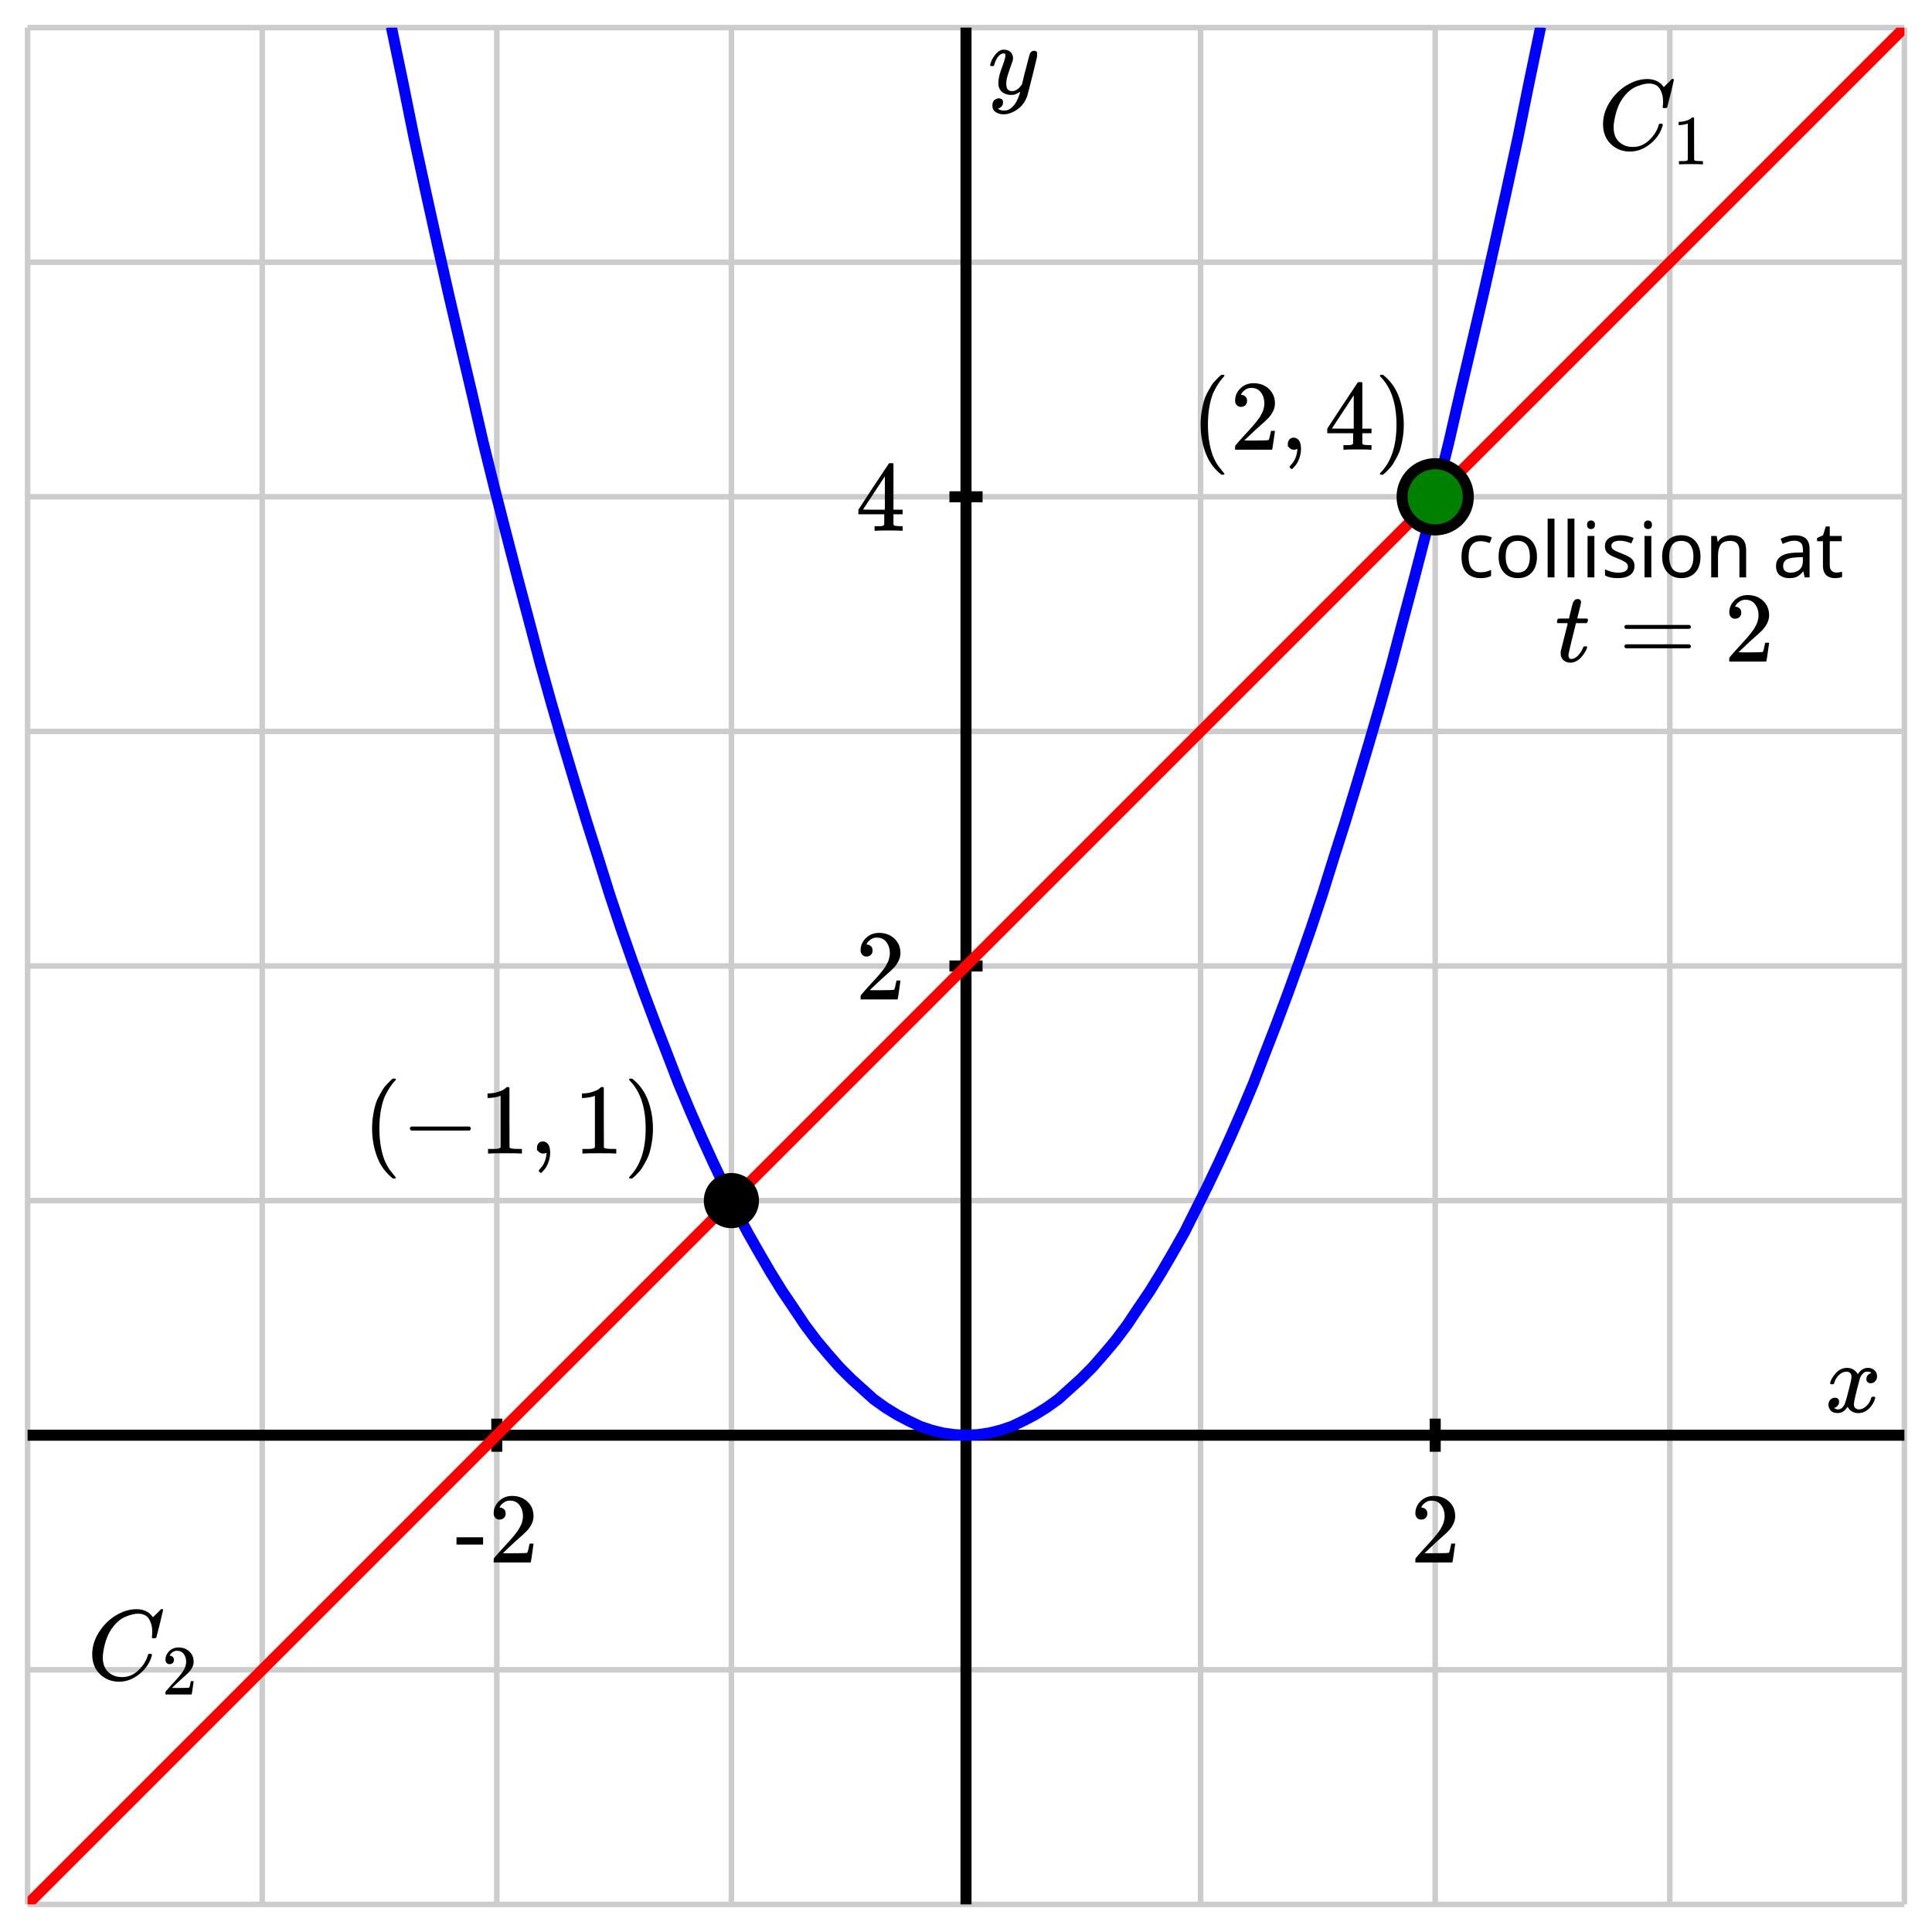
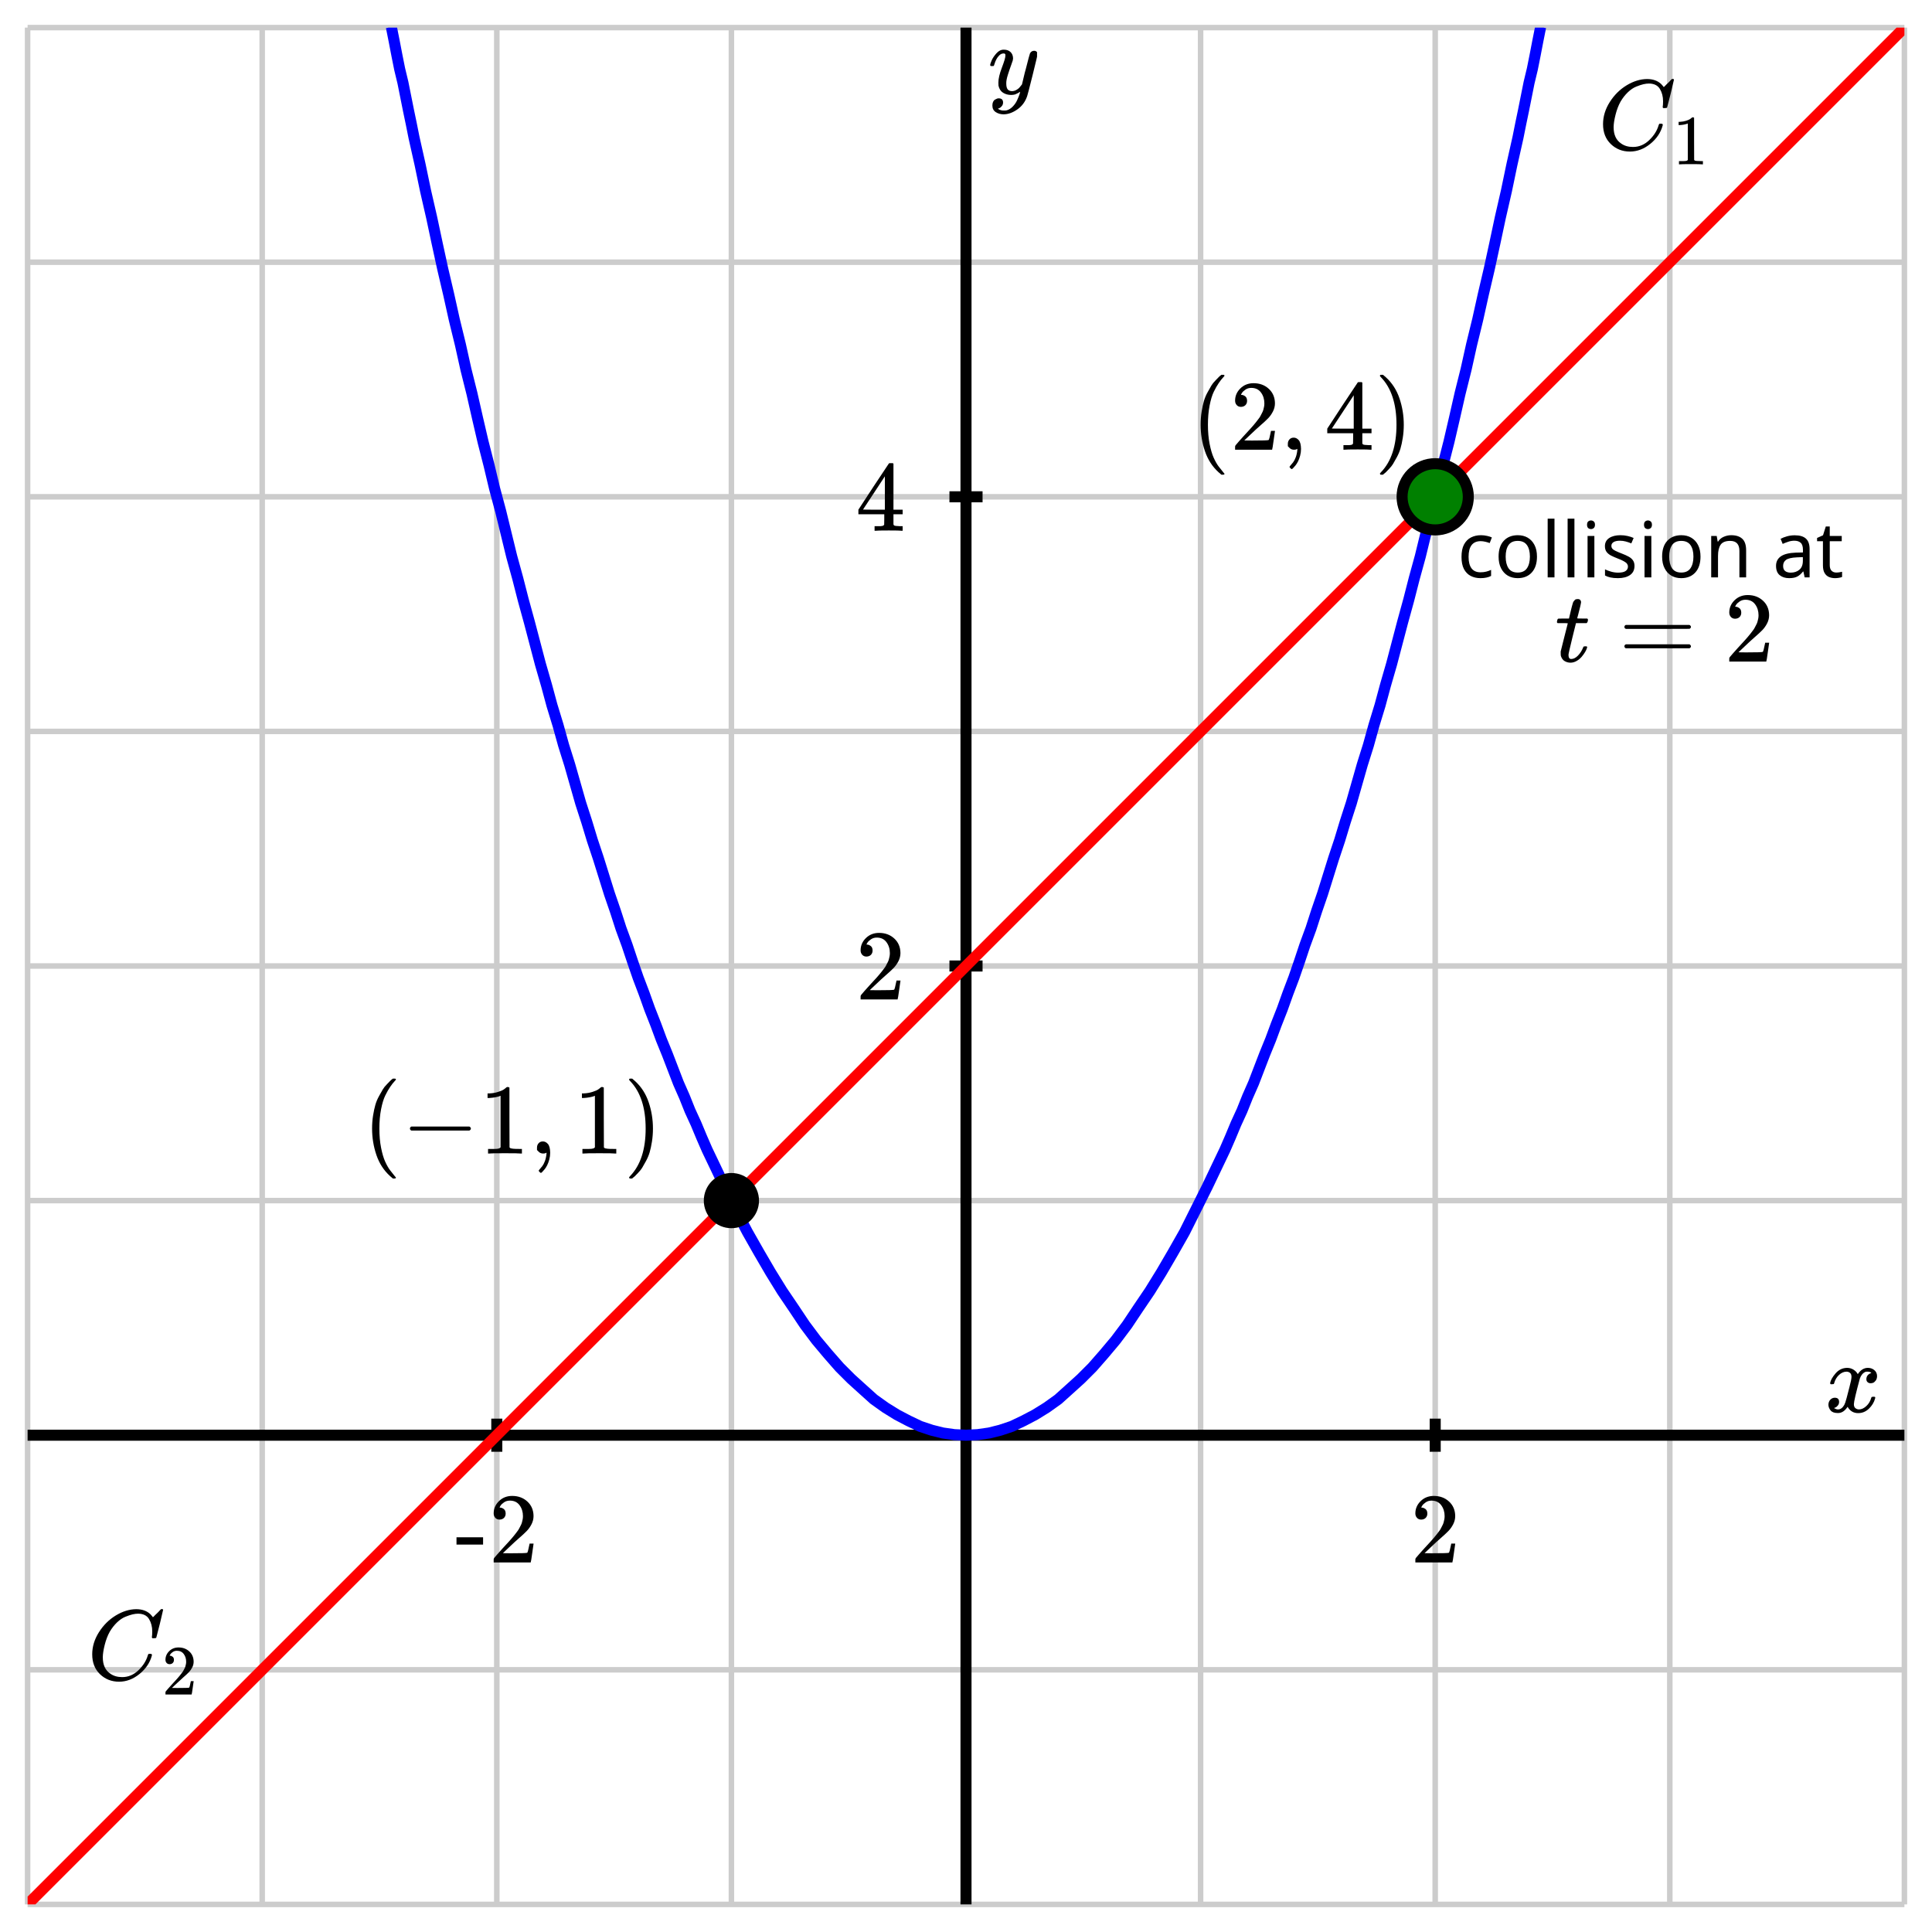
<svg xmlns="http://www.w3.org/2000/svg" xmlns:xlink="http://www.w3.org/1999/xlink" id="collision-figure" viewBox="0 0 350 350">
  <defs>
-     <clipPath id="collision-clipPath-0">
+     <clipPath id="collision-__clipPath-0">
      <rect x="5.0" y="5.0" width="340.0" height="340.0" />
    </clipPath>
-     <clipPath id="collision-clipPath-1">
+     <clipPath id="collision-__clipPath-1">
      <rect x="5.0" y="5.0" width="340.0" height="340.0" />
    </clipPath>
  </defs>
  <g id="collision-grid-axes">
    <g id="collision-grid" stroke="#ccc" stroke-width="1">
      <line x1="5.0" y1="345.0" x2="5.0" y2="5.0" />
      <line x1="47.5" y1="345.0" x2="47.5" y2="5.0" />
      <line x1="90.0" y1="345.0" x2="90.0" y2="5.0" />
      <line x1="132.5" y1="345.0" x2="132.5" y2="5.0" />
      <line x1="175.0" y1="345.0" x2="175.0" y2="5.0" />
      <line x1="217.5" y1="345.0" x2="217.5" y2="5.0" />
      <line x1="260.0" y1="345.0" x2="260.0" y2="5.0" />
      <line x1="302.5" y1="345.0" x2="302.5" y2="5.0" />
      <line x1="345.0" y1="345.0" x2="345.0" y2="5.0" />
      <line x1="5.0" y1="345.0" x2="345.0" y2="345.0" />
      <line x1="5.0" y1="302.5" x2="345.0" y2="302.5" />
      <line x1="5.0" y1="260.0" x2="345.0" y2="260.0" />
      <line x1="5.0" y1="217.5" x2="345.0" y2="217.5" />
      <line x1="5.0" y1="175.0" x2="345.0" y2="175.0" />
      <line x1="5.0" y1="132.5" x2="345.0" y2="132.5" />
      <line x1="5.0" y1="90.0" x2="345.0" y2="90.0" />
      <line x1="5.0" y1="47.5" x2="345.0" y2="47.5" />
      <line x1="5.0" y1="5.0" x2="345.0" y2="5.0" />
    </g>
    <g id="collision-axes" stroke="black" stroke-width="2">
-       <line id="collision-line-18" x1="5.0" y1="260.0" x2="345.0" y2="260.0" stroke="black" stroke-width="2" />
+       <line id="collision-__line-18" x1="5.0" y1="260.0" x2="345.0" y2="260.0" stroke="black" stroke-width="2" />
      <g>
-         <line id="collision-line-19" x1="90.0" y1="263.0" x2="90.0" y2="257.0" />
-         <line id="collision-line-20" x1="260.0" y1="263.0" x2="260.0" y2="257.0" />
-       </g>
-       <line id="collision-line-21" x1="175.0" y1="345.0" x2="175.0" y2="5.0" stroke="black" stroke-width="2" />
+         <line id="collision-__line-19" x1="90.0" y1="263.0" x2="90.0" y2="257.0" />
+         <line id="collision-__line-20" x1="260.0" y1="263.0" x2="260.0" y2="257.0" />
+       </g>
+       <line id="collision-__line-21" x1="175.0" y1="345.0" x2="175.0" y2="5.0" stroke="black" stroke-width="2" />
      <g>
-         <line id="collision-line-22" x1="172.0" y1="175.0" x2="178.0" y2="175.0" />
-         <line id="collision-line-23" x1="172.0" y1="90.0" x2="178.0" y2="90.0" />
-       </g>
-     </g>
-     <g id="collision-label-0" transform="translate(341.0,256.0) translate(-10.4,-8.2)">
-       <g id="collision-g-0">
+         <line id="collision-__line-22" x1="172.0" y1="175.0" x2="178.0" y2="175.0" />
+         <line id="collision-__line-23" x1="172.0" y1="90.0" x2="178.0" y2="90.0" />
+       </g>
+     </g>
+     <g id="collision-__label-0" transform="translate(341.0,256.0) translate(-10.4,-8.2)">
+       <g id="collision-__g-0">
        <svg style="vertical-align: -0.200px" width="10.352px" height="8.200px" role="img" focusable="false" viewBox="0 -442 572 453" x="0.0" y="0.0">
          <defs>
            <path id="collision-MJX-2-TEX-I-1D465" d="M52 289Q59 331 106 386T222 442Q257 442 286 424T329 379Q371 442 430 442Q467 442 494 420T522 361Q522 332 508 314T481 292T458 288Q439 288 427 299T415 328Q415 374 465 391Q454 404 425 404Q412 404 406 402Q368 386 350 336Q290 115 290 78Q290 50 306 38T341 26Q378 26 414 59T463 140Q466 150 469 151T485 153H489Q504 153 504 145Q504 144 502 134Q486 77 440 33T333 -11Q263 -11 227 52Q186 -10 133 -10H127Q78 -10 57 16T35 71Q35 103 54 123T99 143Q142 143 142 101Q142 81 130 66T107 46T94 41L91 40Q91 39 97 36T113 29T132 26Q168 26 194 71Q203 87 217 139T245 247T261 313Q266 340 266 352Q266 380 251 392T217 404Q177 404 142 372T93 290Q91 281 88 280T72 278H58Q52 284 52 289Z" />
          </defs>
          <g stroke="currentColor" fill="currentColor" stroke-width="0" transform="scale(1,-1)">
            <g data-mml-node="math">
              <g data-mml-node="mi" data-semantic-type="identifier" data-semantic-role="latinletter" data-semantic-font="italic" data-semantic-annotation="clearspeak:simple" data-semantic-id="0" data-semantic-speech="x">
                <use data-c="1D465" xlink:href="#collision-MJX-2-TEX-I-1D465" />
              </g>
            </g>
          </g>
        </svg>
      </g>
    </g>
-     <g id="collision-label-1" transform="translate(179.0,9.0) translate(0.0,-0.0)">
-       <g id="collision-g-1">
+     <g id="collision-__label-1" transform="translate(179.0,9.0) translate(0.0,-0.0)">
+       <g id="collision-__g-1">
        <svg style="vertical-align: -3.712px" width="8.872px" height="11.712px" role="img" focusable="false" viewBox="0 -442 490 647" x="0.0" y="0.0">
          <defs>
            <path id="collision-MJX-3-TEX-I-1D466" d="M21 287Q21 301 36 335T84 406T158 442Q199 442 224 419T250 355Q248 336 247 334Q247 331 231 288T198 191T182 105Q182 62 196 45T238 27Q261 27 281 38T312 61T339 94Q339 95 344 114T358 173T377 247Q415 397 419 404Q432 431 462 431Q475 431 483 424T494 412T496 403Q496 390 447 193T391 -23Q363 -106 294 -155T156 -205Q111 -205 77 -183T43 -117Q43 -95 50 -80T69 -58T89 -48T106 -45Q150 -45 150 -87Q150 -107 138 -122T115 -142T102 -147L99 -148Q101 -153 118 -160T152 -167H160Q177 -167 186 -165Q219 -156 247 -127T290 -65T313 -9T321 21L315 17Q309 13 296 6T270 -6Q250 -11 231 -11Q185 -11 150 11T104 82Q103 89 103 113Q103 170 138 262T173 379Q173 380 173 381Q173 390 173 393T169 400T158 404H154Q131 404 112 385T82 344T65 302T57 280Q55 278 41 278H27Q21 284 21 287Z" />
          </defs>
          <g stroke="currentColor" fill="currentColor" stroke-width="0" transform="scale(1,-1)">
            <g data-mml-node="math">
              <g data-mml-node="mi" data-semantic-type="identifier" data-semantic-role="latinletter" data-semantic-font="italic" data-semantic-annotation="clearspeak:simple" data-semantic-id="0" data-semantic-speech="y">
                <use data-c="1D466" xlink:href="#collision-MJX-3-TEX-I-1D466" />
              </g>
            </g>
          </g>
        </svg>
      </g>
    </g>
-     <g id="collision-label-2" transform="translate(90.0,271.0) translate(-7.5,-0.0)">
-       <g id="collision-g-2">
+     <g id="collision-__label-2" transform="translate(90.0,271.0) translate(-7.5,-0.0)">
+       <g id="collision-__g-2">
        <svg style="vertical-align: 0.000px" width="15.080px" height="12.056px" role="img" focusable="false" viewBox="0 -666 833 666" x="0.0" y="0.0">
          <defs>
            <path id="collision-MJX-4-TEX-N-2D" d="M11 179V252H277V179H11Z" />
            <path id="collision-MJX-4-TEX-N-32" d="M109 429Q82 429 66 447T50 491Q50 562 103 614T235 666Q326 666 387 610T449 465Q449 422 429 383T381 315T301 241Q265 210 201 149L142 93L218 92Q375 92 385 97Q392 99 409 186V189H449V186Q448 183 436 95T421 3V0H50V19V31Q50 38 56 46T86 81Q115 113 136 137Q145 147 170 174T204 211T233 244T261 278T284 308T305 340T320 369T333 401T340 431T343 464Q343 527 309 573T212 619Q179 619 154 602T119 569T109 550Q109 549 114 549Q132 549 151 535T170 489Q170 464 154 447T109 429Z" />
          </defs>
          <g stroke="currentColor" fill="currentColor" stroke-width="0" transform="scale(1,-1)">
            <g data-mml-node="math">
              <g data-mml-node="mtext" data-semantic-type="text" data-semantic-role="unknown" data-semantic-font="normal" data-semantic-annotation="clearspeak:unit" data-semantic-id="0" data-semantic-speech="hyphen 2">
                <use data-c="2D" xlink:href="#collision-MJX-4-TEX-N-2D" />
                <use data-c="32" xlink:href="#collision-MJX-4-TEX-N-32" transform="translate(333,0)" />
              </g>
            </g>
          </g>
        </svg>
      </g>
    </g>
-     <g id="collision-label-3" transform="translate(260.0,271.0) translate(-4.5,-0.0)">
-       <g id="collision-g-3">
+     <g id="collision-__label-3" transform="translate(260.0,271.0) translate(-4.5,-0.0)">
+       <g id="collision-__g-3">
        <svg style="vertical-align: 0.000px" width="9.048px" height="12.056px" role="img" focusable="false" viewBox="0 -666 500 666" x="0.0" y="0.0">
          <defs>
            <path id="collision-MJX-5-TEX-N-32" d="M109 429Q82 429 66 447T50 491Q50 562 103 614T235 666Q326 666 387 610T449 465Q449 422 429 383T381 315T301 241Q265 210 201 149L142 93L218 92Q375 92 385 97Q392 99 409 186V189H449V186Q448 183 436 95T421 3V0H50V19V31Q50 38 56 46T86 81Q115 113 136 137Q145 147 170 174T204 211T233 244T261 278T284 308T305 340T320 369T333 401T340 431T343 464Q343 527 309 573T212 619Q179 619 154 602T119 569T109 550Q109 549 114 549Q132 549 151 535T170 489Q170 464 154 447T109 429Z" />
          </defs>
          <g stroke="currentColor" fill="currentColor" stroke-width="0" transform="scale(1,-1)">
            <g data-mml-node="math">
              <g data-mml-node="mtext" data-semantic-type="text" data-semantic-role="integer" data-semantic-font="normal" data-semantic-annotation="clearspeak:unit" data-semantic-id="0" data-semantic-speech="2">
                <use data-c="32" xlink:href="#collision-MJX-5-TEX-N-32" />
              </g>
            </g>
          </g>
        </svg>
      </g>
    </g>
-     <g id="collision-label-4" transform="translate(164.0,175.0) translate(-9.0,-6.0)">
-       <g id="collision-g-4">
+     <g id="collision-__label-4" transform="translate(164.0,175.0) translate(-9.0,-6.0)">
+       <g id="collision-__g-4">
        <svg style="vertical-align: 0.000px" width="9.048px" height="12.056px" role="img" focusable="false" viewBox="0 -666 500 666" x="0.0" y="0.0">
          <defs>
            <path id="collision-MJX-6-TEX-N-32" d="M109 429Q82 429 66 447T50 491Q50 562 103 614T235 666Q326 666 387 610T449 465Q449 422 429 383T381 315T301 241Q265 210 201 149L142 93L218 92Q375 92 385 97Q392 99 409 186V189H449V186Q448 183 436 95T421 3V0H50V19V31Q50 38 56 46T86 81Q115 113 136 137Q145 147 170 174T204 211T233 244T261 278T284 308T305 340T320 369T333 401T340 431T343 464Q343 527 309 573T212 619Q179 619 154 602T119 569T109 550Q109 549 114 549Q132 549 151 535T170 489Q170 464 154 447T109 429Z" />
          </defs>
          <g stroke="currentColor" fill="currentColor" stroke-width="0" transform="scale(1,-1)">
            <g data-mml-node="math">
              <g data-mml-node="mtext" data-semantic-type="text" data-semantic-role="integer" data-semantic-font="normal" data-semantic-annotation="clearspeak:unit" data-semantic-id="0" data-semantic-speech="2">
                <use data-c="32" xlink:href="#collision-MJX-6-TEX-N-32" />
              </g>
            </g>
          </g>
        </svg>
      </g>
    </g>
-     <g id="collision-label-5" transform="translate(164.0,90.0) translate(-9.0,-6.1)">
-       <g id="collision-g-5">
+     <g id="collision-__label-5" transform="translate(164.0,90.0) translate(-9.0,-6.1)">
+       <g id="collision-__g-5">
        <svg style="vertical-align: 0.000px" width="9.048px" height="12.256px" role="img" focusable="false" viewBox="0 -677 500 677" x="0.0" y="0.0">
          <defs>
            <path id="collision-MJX-7-TEX-N-34" d="M462 0Q444 3 333 3Q217 3 199 0H190V46H221Q241 46 248 46T265 48T279 53T286 61Q287 63 287 115V165H28V211L179 442Q332 674 334 675Q336 677 355 677H373L379 671V211H471V165H379V114Q379 73 379 66T385 54Q393 47 442 46H471V0H462ZM293 211V545L74 212L183 211H293Z" />
          </defs>
          <g stroke="currentColor" fill="currentColor" stroke-width="0" transform="scale(1,-1)">
            <g data-mml-node="math">
              <g data-mml-node="mtext" data-semantic-type="text" data-semantic-role="integer" data-semantic-font="normal" data-semantic-annotation="clearspeak:unit" data-semantic-id="0" data-semantic-speech="4">
                <use data-c="34" xlink:href="#collision-MJX-7-TEX-N-34" />
              </g>
            </g>
          </g>
        </svg>
      </g>
    </g>
  </g>
-   <path id="collision-path1" d="M 70.9 4.9 L 73.0 15.0 L 75.0 24.9 L 77.1 34.6 L 79.2 44.1 L 81.3 53.4 L 83.4 62.4 L 85.5 71.3 L 87.5 80.0 L 89.6 88.5 L 91.7 96.7 L 93.8 104.8 L 95.9 112.7 L 97.9 120.3 L 100.0 127.8 L 102.1 135.0 L 104.2 142.0 L 106.3 148.9 L 108.4 155.5 L 110.4 161.9 L 112.5 168.2 L 114.6 174.2 L 116.7 180.0 L 118.8 185.6 L 120.9 191.0 L 122.9 196.2 L 125.0 201.2 L 127.1 206.0 L 129.2 210.6 L 131.3 215.0 L 133.3 219.2 L 135.4 223.2 L 137.5 226.9 L 139.6 230.5 L 141.7 233.9 L 143.8 237.0 L 145.8 240.0 L 147.9 242.8 L 150.0 245.3 L 152.1 247.7 L 154.2 249.8 L 156.3 251.7 L 158.3 253.5 L 160.4 255.0 L 162.5 256.3 L 164.6 257.4 L 166.7 258.4 L 168.8 259.1 L 170.8 259.6 L 172.9 259.9 L 175.0 260.0 L 177.1 259.9 L 179.2 259.6 L 181.2 259.1 L 183.3 258.4 L 185.4 257.4 L 187.5 256.3 L 189.6 255.0 L 191.7 253.5 L 193.7 251.7 L 195.8 249.8 L 197.9 247.7 L 200.0 245.3 L 202.1 242.8 L 204.2 240.0 L 206.2 237.0 L 208.3 233.9 L 210.4 230.5 L 212.5 226.9 L 214.6 223.2 L 216.6 219.2 L 218.7 215.0 L 220.8 210.6 L 222.9 206.0 L 225.0 201.2 L 227.1 196.2 L 229.1 191.0 L 231.2 185.6 L 233.3 180.0 L 235.4 174.2 L 237.5 168.2 L 239.6 161.9 L 241.6 155.5 L 243.7 148.9 L 245.8 142.0 L 247.9 135.0 L 250.0 127.8 L 252.1 120.3 L 254.1 112.7 L 256.2 104.8 L 258.3 96.7 L 260.4 88.5 L 262.5 80.0 L 264.5 71.3 L 266.6 62.4 L 268.7 53.4 L 270.8 44.1 L 272.9 34.6 L 275.0 24.9 L 277.0 15.0 L 279.1 4.9" stroke="blue" stroke-width="2" fill="none" clip-path="url(#collision-clipPath-1)" />
-   <path id="collision-path2" d="M 5.0 345.0 L 8.4 341.6 L 11.8 338.2 L 15.2 334.8 L 18.6 331.4 L 22.0 328.0 L 25.4 324.6 L 28.8 321.2 L 32.2 317.8 L 35.6 314.4 L 39.0 311.0 L 42.4 307.6 L 45.8 304.2 L 49.2 300.8 L 52.6 297.4 L 56.0 294.0 L 59.4 290.6 L 62.8 287.2 L 66.2 283.8 L 69.6 280.4 L 73.0 277.0 L 76.4 273.6 L 79.8 270.2 L 83.2 266.8 L 86.6 263.4 L 90.0 260.0 L 93.4 256.6 L 96.8 253.2 L 100.2 249.8 L 103.6 246.4 L 107.0 243.0 L 110.4 239.6 L 113.8 236.2 L 117.2 232.8 L 120.6 229.4 L 124.0 226.0 L 127.4 222.6 L 130.8 219.2 L 134.2 215.8 L 137.6 212.4 L 141.0 209.0 L 144.4 205.6 L 147.8 202.2 L 151.2 198.8 L 154.6 195.4 L 158.0 192.0 L 161.4 188.6 L 164.8 185.2 L 168.2 181.8 L 171.6 178.4 L 175.0 175.0 L 178.4 171.6 L 181.8 168.2 L 185.2 164.8 L 188.6 161.4 L 192.0 158.0 L 195.4 154.6 L 198.8 151.2 L 202.2 147.8 L 205.6 144.4 L 209.0 141.0 L 212.4 137.6 L 215.8 134.2 L 219.2 130.8 L 222.6 127.4 L 226.0 124.0 L 229.4 120.6 L 232.8 117.2 L 236.2 113.8 L 239.6 110.4 L 243.0 107.0 L 246.4 103.6 L 249.8 100.2 L 253.2 96.8 L 256.6 93.4 L 260.0 90.0 L 263.4 86.6 L 266.8 83.2 L 270.2 79.8 L 273.6 76.4 L 277.0 73.0 L 280.4 69.6 L 283.8 66.2 L 287.2 62.8 L 290.6 59.4 L 294.0 56.0 L 297.4 52.6 L 300.8 49.2 L 304.2 45.8 L 307.6 42.4 L 311.0 39.0 L 314.4 35.6 L 317.8 32.2 L 321.2 28.8 L 324.6 25.4 L 328.0 22.0 L 331.4 18.6 L 334.8 15.2 L 338.2 11.8 L 341.6 8.4 L 345.0 5.0" stroke="red" stroke-width="2" fill="none" clip-path="url(#collision-clipPath-1)" />
+   <path id="collision-path1" d="M 70.9 4.9 L 71.4 7.4 L 71.9 10.0 L 72.4 12.5 L 73.0 15.0 L 73.5 17.5 L 74.0 20.0 L 74.5 22.4 L 75.0 24.9 L 76.1 29.8 L 77.1 34.6 L 78.2 39.4 L 79.2 44.1 L 80.2 48.7 L 81.3 53.4 L 82.3 57.9 L 83.4 62.4 L 84.4 66.9 L 85.5 71.3 L 86.5 75.7 L 87.5 80.0 L 88.6 84.3 L 89.6 88.5 L 90.7 92.6 L 91.7 96.7 L 92.7 100.8 L 93.8 104.8 L 94.8 108.7 L 95.9 112.7 L 96.9 116.5 L 97.9 120.3 L 99.0 124.1 L 100.0 127.8 L 101.1 131.4 L 102.1 135.0 L 103.2 138.5 L 104.2 142.0 L 105.2 145.5 L 106.3 148.9 L 107.3 152.2 L 108.4 155.5 L 109.4 158.7 L 110.4 161.9 L 111.5 165.1 L 112.5 168.2 L 113.6 171.2 L 114.6 174.2 L 115.6 177.1 L 116.7 180.0 L 117.7 182.8 L 118.8 185.6 L 119.8 188.3 L 120.9 191.0 L 121.9 193.6 L 122.9 196.2 L 124.0 198.7 L 125.0 201.2 L 126.1 203.6 L 127.1 206.0 L 128.1 208.3 L 129.2 210.6 L 131.3 215.0 L 133.3 219.2 L 135.4 223.2 L 137.5 226.9 L 139.6 230.5 L 141.7 233.9 L 143.8 237.0 L 145.8 240.0 L 147.9 242.8 L 150.0 245.3 L 152.1 247.7 L 154.2 249.8 L 156.3 251.7 L 158.3 253.5 L 160.4 255.0 L 162.5 256.3 L 164.6 257.4 L 166.7 258.4 L 168.8 259.1 L 170.8 259.6 L 172.9 259.9 L 175.0 260.0 L 177.1 259.9 L 179.2 259.6 L 181.2 259.1 L 183.3 258.4 L 185.4 257.4 L 187.5 256.3 L 189.6 255.0 L 191.7 253.5 L 193.7 251.7 L 195.8 249.8 L 197.9 247.7 L 200.0 245.3 L 202.1 242.8 L 204.2 240.0 L 206.2 237.0 L 208.3 233.9 L 210.4 230.5 L 212.5 226.9 L 214.6 223.2 L 216.6 219.2 L 218.7 215.0 L 220.8 210.6 L 221.9 208.3 L 222.9 206.0 L 223.9 203.6 L 225.0 201.2 L 226.0 198.7 L 227.1 196.2 L 228.1 193.6 L 229.1 191.0 L 230.2 188.3 L 231.2 185.6 L 232.3 182.8 L 233.3 180.0 L 234.4 177.1 L 235.4 174.2 L 236.4 171.2 L 237.5 168.2 L 238.5 165.1 L 239.6 161.9 L 240.6 158.7 L 241.6 155.5 L 242.7 152.2 L 243.7 148.9 L 244.8 145.5 L 245.8 142.0 L 246.8 138.5 L 247.9 135.0 L 248.9 131.4 L 250.0 127.8 L 251.0 124.1 L 252.1 120.3 L 253.1 116.5 L 254.1 112.7 L 255.2 108.7 L 256.2 104.8 L 257.3 100.8 L 258.3 96.7 L 259.3 92.6 L 260.4 88.5 L 261.4 84.3 L 262.5 80.0 L 263.5 75.7 L 264.5 71.3 L 265.6 66.9 L 266.6 62.4 L 267.7 57.9 L 268.7 53.4 L 269.8 48.7 L 270.8 44.1 L 271.8 39.4 L 272.9 34.6 L 273.9 29.8 L 275.0 24.9 L 275.5 22.4 L 276.0 20.0 L 276.5 17.5 L 277.0 15.0 L 277.6 12.5 L 278.1 10.0 L 278.6 7.4 L 279.1 4.9" stroke="blue" stroke-width="2" fill="none" clip-path="url(#collision-__clipPath-1)" />
+   <path id="collision-path2" d="M 5.0 345.0 L 8.4 341.6 L 11.8 338.2 L 15.2 334.8 L 18.6 331.4 L 22.0 328.0 L 25.4 324.6 L 28.8 321.2 L 32.2 317.8 L 35.6 314.4 L 39.0 311.0 L 42.4 307.6 L 45.8 304.2 L 49.2 300.8 L 52.6 297.4 L 56.0 294.0 L 59.4 290.6 L 62.8 287.2 L 66.2 283.8 L 69.6 280.4 L 73.0 277.0 L 76.4 273.6 L 79.8 270.2 L 83.2 266.8 L 86.6 263.4 L 90.0 260.0 L 93.4 256.6 L 96.8 253.2 L 100.2 249.8 L 103.6 246.4 L 107.0 243.0 L 110.4 239.6 L 113.8 236.2 L 117.2 232.8 L 120.6 229.4 L 124.0 226.0 L 127.4 222.6 L 130.8 219.2 L 134.2 215.8 L 137.6 212.4 L 141.0 209.0 L 144.4 205.6 L 147.8 202.2 L 151.2 198.8 L 154.6 195.4 L 158.0 192.0 L 161.4 188.6 L 164.8 185.2 L 168.2 181.8 L 171.6 178.4 L 175.0 175.0 L 178.4 171.6 L 181.8 168.2 L 185.2 164.8 L 188.6 161.4 L 192.0 158.0 L 195.4 154.6 L 198.8 151.2 L 202.2 147.8 L 205.6 144.4 L 209.0 141.0 L 212.4 137.6 L 215.8 134.2 L 219.2 130.8 L 222.6 127.4 L 226.0 124.0 L 229.4 120.6 L 232.8 117.2 L 236.2 113.8 L 239.6 110.4 L 243.0 107.0 L 246.4 103.6 L 249.8 100.2 L 253.2 96.8 L 256.6 93.4 L 260.0 90.0 L 263.4 86.6 L 266.8 83.2 L 270.2 79.8 L 273.6 76.4 L 277.0 73.0 L 280.4 69.6 L 283.8 66.2 L 287.2 62.8 L 290.6 59.4 L 294.0 56.0 L 297.4 52.6 L 300.8 49.2 L 304.2 45.8 L 307.6 42.4 L 311.0 39.0 L 314.4 35.6 L 317.8 32.2 L 321.2 28.8 L 324.6 25.4 L 328.0 22.0 L 331.4 18.6 L 334.8 15.2 L 338.2 11.8 L 341.6 8.4 L 345.0 5.0" stroke="red" stroke-width="2" fill="none" clip-path="url(#collision-__clipPath-1)" />
  <g id="collision-label1" transform="translate(289.5,22.0) translate(0.0,-7.7)">
-     <g id="collision-g-6">
+     <g id="collision-__g-6">
      <svg style="vertical-align: -2.712px" width="20.840px" height="15.472px" role="img" focusable="false" viewBox="0 -705 1151.6 855" x="0.0" y="0.0">
        <defs>
          <path id="collision-MJX-8-TEX-I-1D436" d="M50 252Q50 367 117 473T286 641T490 704Q580 704 633 653Q642 643 648 636T656 626L657 623Q660 623 684 649Q691 655 699 663T715 679T725 690L740 705H746Q760 705 760 698Q760 694 728 561Q692 422 692 421Q690 416 687 415T669 413H653Q647 419 647 422Q647 423 648 429T650 449T651 481Q651 552 619 605T510 659Q484 659 454 652T382 628T299 572T226 479Q194 422 175 346T156 222Q156 108 232 58Q280 24 350 24Q441 24 512 92T606 240Q610 253 612 255T628 257Q648 257 648 248Q648 243 647 239Q618 132 523 55T319 -22Q206 -22 128 53T50 252Z" />
          <path id="collision-MJX-8-TEX-N-31" d="M213 578L200 573Q186 568 160 563T102 556H83V602H102Q149 604 189 617T245 641T273 663Q275 666 285 666Q294 666 302 660V361L303 61Q310 54 315 52T339 48T401 46H427V0H416Q395 3 257 3Q121 3 100 0H88V46H114Q136 46 152 46T177 47T193 50T201 52T207 57T213 61V578Z" />
        </defs>
        <g stroke="currentColor" fill="currentColor" stroke-width="0" transform="scale(1,-1)">
          <g data-mml-node="math">
            <g data-mml-node="msub" data-semantic-type="subscript" data-semantic-role="latinletter" data-semantic-id="2" data-semantic-children="0,1" data-semantic-speech="upper C 1">
              <g data-mml-node="mi" data-semantic-type="identifier" data-semantic-role="latinletter" data-semantic-font="italic" data-semantic-annotation="clearspeak:simple" data-semantic-id="0" data-semantic-parent="2" data-semantic-speech="upper C" data-semantic-prefix="Base">
                <use data-c="1D436" xlink:href="#collision-MJX-8-TEX-I-1D436" />
              </g>
              <g data-mml-node="mn" transform="translate(748,-150) scale(0.707)" data-semantic-type="number" data-semantic-role="integer" data-semantic-font="normal" data-semantic-annotation="clearspeak:simple" data-semantic-id="1" data-semantic-parent="2" data-semantic-speech="1" data-semantic-prefix="Subscript">
                <use data-c="31" xlink:href="#collision-MJX-8-TEX-N-31" />
              </g>
            </g>
          </g>
        </g>
      </svg>
    </g>
  </g>
  <g id="collision-label2" transform="translate(26.2,307.0) translate(-10.4,-15.5)">
-     <g id="collision-g-7">
+     <g id="collision-__g-7">
      <svg style="vertical-align: -2.712px" width="20.840px" height="15.472px" role="img" focusable="false" viewBox="0 -705 1151.6 855" x="0.0" y="0.0">
        <defs>
          <path id="collision-MJX-9-TEX-I-1D436" d="M50 252Q50 367 117 473T286 641T490 704Q580 704 633 653Q642 643 648 636T656 626L657 623Q660 623 684 649Q691 655 699 663T715 679T725 690L740 705H746Q760 705 760 698Q760 694 728 561Q692 422 692 421Q690 416 687 415T669 413H653Q647 419 647 422Q647 423 648 429T650 449T651 481Q651 552 619 605T510 659Q484 659 454 652T382 628T299 572T226 479Q194 422 175 346T156 222Q156 108 232 58Q280 24 350 24Q441 24 512 92T606 240Q610 253 612 255T628 257Q648 257 648 248Q648 243 647 239Q618 132 523 55T319 -22Q206 -22 128 53T50 252Z" />
          <path id="collision-MJX-9-TEX-N-32" d="M109 429Q82 429 66 447T50 491Q50 562 103 614T235 666Q326 666 387 610T449 465Q449 422 429 383T381 315T301 241Q265 210 201 149L142 93L218 92Q375 92 385 97Q392 99 409 186V189H449V186Q448 183 436 95T421 3V0H50V19V31Q50 38 56 46T86 81Q115 113 136 137Q145 147 170 174T204 211T233 244T261 278T284 308T305 340T320 369T333 401T340 431T343 464Q343 527 309 573T212 619Q179 619 154 602T119 569T109 550Q109 549 114 549Q132 549 151 535T170 489Q170 464 154 447T109 429Z" />
        </defs>
        <g stroke="currentColor" fill="currentColor" stroke-width="0" transform="scale(1,-1)">
          <g data-mml-node="math">
            <g data-mml-node="msub" data-semantic-type="subscript" data-semantic-role="latinletter" data-semantic-id="2" data-semantic-children="0,1" data-semantic-speech="upper C 2">
              <g data-mml-node="mi" data-semantic-type="identifier" data-semantic-role="latinletter" data-semantic-font="italic" data-semantic-annotation="clearspeak:simple" data-semantic-id="0" data-semantic-parent="2" data-semantic-speech="upper C" data-semantic-prefix="Base">
                <use data-c="1D436" xlink:href="#collision-MJX-9-TEX-I-1D436" />
              </g>
              <g data-mml-node="mn" transform="translate(748,-150) scale(0.707)" data-semantic-type="number" data-semantic-role="integer" data-semantic-font="normal" data-semantic-annotation="clearspeak:simple" data-semantic-id="1" data-semantic-parent="2" data-semantic-speech="2" data-semantic-prefix="Subscript">
                <use data-c="32" xlink:href="#collision-MJX-9-TEX-N-32" />
              </g>
            </g>
          </g>
        </g>
      </svg>
    </g>
  </g>
  <g id="collision-pointA">
-     <circle id="collision-circle-0" cx="132.5" cy="217.5" r="4" stroke="black" stroke-width="2" fill="black" />
-     <g id="collision-label-6" transform="translate(120.0,213.5) translate(-54.3,-18.1)">
-       <g id="collision-g-8">
+     <circle id="collision-__circle-0" cx="132.5" cy="217.5" r="4" stroke="black" stroke-width="2" fill="black" />
+     <g id="collision-__label-6" transform="translate(120.0,213.5) translate(-54.3,-18.1)">
+       <g id="collision-__g-8">
        <svg style="vertical-align: -4.528px" width="54.312px" height="18.096px" role="img" focusable="false" viewBox="0 -750 3000.7 1000" x="0.0" y="0.0">
          <defs>
            <path id="collision-MJX-10-TEX-N-28" d="M94 250Q94 319 104 381T127 488T164 576T202 643T244 695T277 729T302 750H315H319Q333 750 333 741Q333 738 316 720T275 667T226 581T184 443T167 250T184 58T225 -81T274 -167T316 -220T333 -241Q333 -250 318 -250H315H302L274 -226Q180 -141 137 -14T94 250Z" />
            <path id="collision-MJX-10-TEX-N-2212" d="M84 237T84 250T98 270H679Q694 262 694 250T679 230H98Q84 237 84 250Z" />
            <path id="collision-MJX-10-TEX-N-31" d="M213 578L200 573Q186 568 160 563T102 556H83V602H102Q149 604 189 617T245 641T273 663Q275 666 285 666Q294 666 302 660V361L303 61Q310 54 315 52T339 48T401 46H427V0H416Q395 3 257 3Q121 3 100 0H88V46H114Q136 46 152 46T177 47T193 50T201 52T207 57T213 61V578Z" />
            <path id="collision-MJX-10-TEX-N-2C" d="M78 35T78 60T94 103T137 121Q165 121 187 96T210 8Q210 -27 201 -60T180 -117T154 -158T130 -185T117 -194Q113 -194 104 -185T95 -172Q95 -168 106 -156T131 -126T157 -76T173 -3V9L172 8Q170 7 167 6T161 3T152 1T140 0Q113 0 96 17Z" />
            <path id="collision-MJX-10-TEX-N-29" d="M60 749L64 750Q69 750 74 750H86L114 726Q208 641 251 514T294 250Q294 182 284 119T261 12T224 -76T186 -143T145 -194T113 -227T90 -246Q87 -249 86 -250H74Q66 -250 63 -250T58 -247T55 -238Q56 -237 66 -225Q221 -64 221 250T66 725Q56 737 55 738Q55 746 60 749Z" />
          </defs>
          <g stroke="currentColor" fill="currentColor" stroke-width="0" transform="scale(1,-1)">
            <g data-mml-node="math" data-semantic-type="fenced" data-semantic-role="leftright" data-semantic-id="8" data-semantic-children="7" data-semantic-content="0,5" data-semantic-speech="left parenthesis negative 1 comma 1 right parenthesis">
              <g data-mml-node="mo" data-semantic-type="fence" data-semantic-role="open" data-semantic-id="0" data-semantic-parent="8" data-semantic-operator="fenced" data-semantic-speech="left parenthesis">
                <use data-c="28" xlink:href="#collision-MJX-10-TEX-N-28" />
              </g>
              <g data-mml-node="mrow" data-semantic-type="punctuated" data-semantic-role="sequence" data-semantic-id="7" data-semantic-children="6,3,4" data-semantic-content="3" data-semantic-parent="8" data-semantic-speech="negative 1 comma 1" transform="translate(389,0)">
                <g data-mml-node="mrow" data-semantic-type="prefixop" data-semantic-role="negative" data-semantic-annotation="clearspeak:simple" data-semantic-id="6" data-semantic-children="2" data-semantic-content="1" data-semantic-parent="7" data-semantic-speech="negative 1">
                  <g data-mml-node="mo" data-semantic-type="operator" data-semantic-role="subtraction" data-semantic-id="1" data-semantic-parent="6" data-semantic-operator="prefixop,−" data-semantic-speech="minus">
                    <use data-c="2212" xlink:href="#collision-MJX-10-TEX-N-2212" />
                  </g>
                  <g data-mml-node="mn" data-semantic-type="number" data-semantic-role="integer" data-semantic-font="normal" data-semantic-annotation="clearspeak:simple" data-semantic-id="2" data-semantic-parent="6" data-semantic-speech="1" transform="translate(778,0)">
                    <use data-c="31" xlink:href="#collision-MJX-10-TEX-N-31" />
                  </g>
                </g>
                <g data-mml-node="mo" data-semantic-type="punctuation" data-semantic-role="comma" data-semantic-id="3" data-semantic-parent="7" data-semantic-operator="punctuated" data-semantic-speech="comma" transform="translate(1278,0)">
                  <use data-c="2C" xlink:href="#collision-MJX-10-TEX-N-2C" />
                </g>
                <g data-mml-node="mn" data-semantic-type="number" data-semantic-role="integer" data-semantic-font="normal" data-semantic-annotation="clearspeak:simple" data-semantic-id="4" data-semantic-parent="7" data-semantic-speech="1" transform="translate(1722.7,0)">
                  <use data-c="31" xlink:href="#collision-MJX-10-TEX-N-31" />
                </g>
              </g>
              <g data-mml-node="mo" data-semantic-type="fence" data-semantic-role="close" data-semantic-id="5" data-semantic-parent="8" data-semantic-operator="fenced" data-semantic-speech="right parenthesis" transform="translate(2611.7,0)">
                <use data-c="29" xlink:href="#collision-MJX-10-TEX-N-29" />
              </g>
            </g>
          </g>
        </svg>
      </g>
    </g>
  </g>
  <g id="collision-collision">
-     <circle id="collision-circle-1" cx="260.0" cy="90.0" r="6" stroke="black" stroke-width="2" fill="green" />
-     <g id="collision-label-7" transform="translate(256.0,86.0) translate(-40.2,-18.1)">
-       <g id="collision-g-9">
+     <circle id="collision-__circle-1" cx="260.0" cy="90.0" r="6" stroke="black" stroke-width="2" fill="green" />
+     <g id="collision-__label-7" transform="translate(256.0,86.0) translate(-40.2,-18.1)">
+       <g id="collision-__g-9">
        <svg style="vertical-align: -4.528px" width="40.232px" height="18.096px" role="img" focusable="false" viewBox="0 -750 2222.7 1000" x="0.0" y="0.0">
          <defs>
            <path id="collision-MJX-11-TEX-N-28" d="M94 250Q94 319 104 381T127 488T164 576T202 643T244 695T277 729T302 750H315H319Q333 750 333 741Q333 738 316 720T275 667T226 581T184 443T167 250T184 58T225 -81T274 -167T316 -220T333 -241Q333 -250 318 -250H315H302L274 -226Q180 -141 137 -14T94 250Z" />
            <path id="collision-MJX-11-TEX-N-32" d="M109 429Q82 429 66 447T50 491Q50 562 103 614T235 666Q326 666 387 610T449 465Q449 422 429 383T381 315T301 241Q265 210 201 149L142 93L218 92Q375 92 385 97Q392 99 409 186V189H449V186Q448 183 436 95T421 3V0H50V19V31Q50 38 56 46T86 81Q115 113 136 137Q145 147 170 174T204 211T233 244T261 278T284 308T305 340T320 369T333 401T340 431T343 464Q343 527 309 573T212 619Q179 619 154 602T119 569T109 550Q109 549 114 549Q132 549 151 535T170 489Q170 464 154 447T109 429Z" />
            <path id="collision-MJX-11-TEX-N-2C" d="M78 35T78 60T94 103T137 121Q165 121 187 96T210 8Q210 -27 201 -60T180 -117T154 -158T130 -185T117 -194Q113 -194 104 -185T95 -172Q95 -168 106 -156T131 -126T157 -76T173 -3V9L172 8Q170 7 167 6T161 3T152 1T140 0Q113 0 96 17Z" />
            <path id="collision-MJX-11-TEX-N-34" d="M462 0Q444 3 333 3Q217 3 199 0H190V46H221Q241 46 248 46T265 48T279 53T286 61Q287 63 287 115V165H28V211L179 442Q332 674 334 675Q336 677 355 677H373L379 671V211H471V165H379V114Q379 73 379 66T385 54Q393 47 442 46H471V0H462ZM293 211V545L74 212L183 211H293Z" />
            <path id="collision-MJX-11-TEX-N-29" d="M60 749L64 750Q69 750 74 750H86L114 726Q208 641 251 514T294 250Q294 182 284 119T261 12T224 -76T186 -143T145 -194T113 -227T90 -246Q87 -249 86 -250H74Q66 -250 63 -250T58 -247T55 -238Q56 -237 66 -225Q221 -64 221 250T66 725Q56 737 55 738Q55 746 60 749Z" />
          </defs>
          <g stroke="currentColor" fill="currentColor" stroke-width="0" transform="scale(1,-1)">
            <g data-mml-node="math" data-semantic-type="fenced" data-semantic-role="leftright" data-semantic-id="6" data-semantic-children="5" data-semantic-content="0,4" data-semantic-speech="left parenthesis 2 comma 4 right parenthesis">
              <g data-mml-node="mo" data-semantic-type="fence" data-semantic-role="open" data-semantic-id="0" data-semantic-parent="6" data-semantic-operator="fenced" data-semantic-speech="left parenthesis">
                <use data-c="28" xlink:href="#collision-MJX-11-TEX-N-28" />
              </g>
              <g data-mml-node="mrow" data-semantic-type="punctuated" data-semantic-role="sequence" data-semantic-id="5" data-semantic-children="1,2,3" data-semantic-content="2" data-semantic-parent="6" data-semantic-speech="2 comma 4" transform="translate(389,0)">
                <g data-mml-node="mn" data-semantic-type="number" data-semantic-role="integer" data-semantic-font="normal" data-semantic-annotation="clearspeak:simple" data-semantic-id="1" data-semantic-parent="5" data-semantic-speech="2">
                  <use data-c="32" xlink:href="#collision-MJX-11-TEX-N-32" />
                </g>
                <g data-mml-node="mo" data-semantic-type="punctuation" data-semantic-role="comma" data-semantic-id="2" data-semantic-parent="5" data-semantic-operator="punctuated" data-semantic-speech="comma" transform="translate(500,0)">
                  <use data-c="2C" xlink:href="#collision-MJX-11-TEX-N-2C" />
                </g>
                <g data-mml-node="mn" data-semantic-type="number" data-semantic-role="integer" data-semantic-font="normal" data-semantic-annotation="clearspeak:simple" data-semantic-id="3" data-semantic-parent="5" data-semantic-speech="4" transform="translate(944.7,0)">
                  <use data-c="34" xlink:href="#collision-MJX-11-TEX-N-34" />
                </g>
              </g>
              <g data-mml-node="mo" data-semantic-type="fence" data-semantic-role="close" data-semantic-id="4" data-semantic-parent="6" data-semantic-operator="fenced" data-semantic-speech="right parenthesis" transform="translate(1833.7,0)">
                <use data-c="29" xlink:href="#collision-MJX-11-TEX-N-29" />
              </g>
            </g>
          </g>
        </svg>
      </g>
    </g>
-     <g id="collision-label-8" transform="translate(264.0,94.0) translate(0.0,-0.0)">
-       <g id="collision-g-10">
+     <g id="collision-__label-8" transform="translate(264.0,94.0) translate(0.0,-0.0)">
+       <g id="collision-__g-10">
        <text font-family="sans-serif" font-size="14" x="0.0" y="10.6">collision at</text>
        <svg style="vertical-align: -1.488px" width="39.720px" height="13.536px" role="img" focusable="false" viewBox="0 -666 2194.6 748" x="17.7" y="13.8">
          <defs>
            <path id="collision-MJX-12-TEX-I-1D461" d="M26 385Q19 392 19 395Q19 399 22 411T27 425Q29 430 36 430T87 431H140L159 511Q162 522 166 540T173 566T179 586T187 603T197 615T211 624T229 626Q247 625 254 615T261 596Q261 589 252 549T232 470L222 433Q222 431 272 431H323Q330 424 330 420Q330 398 317 385H210L174 240Q135 80 135 68Q135 26 162 26Q197 26 230 60T283 144Q285 150 288 151T303 153H307Q322 153 322 145Q322 142 319 133Q314 117 301 95T267 48T216 6T155 -11Q125 -11 98 4T59 56Q57 64 57 83V101L92 241Q127 382 128 383Q128 385 77 385H26Z" />
            <path id="collision-MJX-12-TEX-N-3D" d="M56 347Q56 360 70 367H707Q722 359 722 347Q722 336 708 328L390 327H72Q56 332 56 347ZM56 153Q56 168 72 173H708Q722 163 722 153Q722 140 707 133H70Q56 140 56 153Z" />
            <path id="collision-MJX-12-TEX-N-32" d="M109 429Q82 429 66 447T50 491Q50 562 103 614T235 666Q326 666 387 610T449 465Q449 422 429 383T381 315T301 241Q265 210 201 149L142 93L218 92Q375 92 385 97Q392 99 409 186V189H449V186Q448 183 436 95T421 3V0H50V19V31Q50 38 56 46T86 81Q115 113 136 137Q145 147 170 174T204 211T233 244T261 278T284 308T305 340T320 369T333 401T340 431T343 464Q343 527 309 573T212 619Q179 619 154 602T119 569T109 550Q109 549 114 549Q132 549 151 535T170 489Q170 464 154 447T109 429Z" />
          </defs>
          <g stroke="currentColor" fill="currentColor" stroke-width="0" transform="scale(1,-1)">
            <g data-mml-node="math" data-semantic-type="relseq" data-semantic-role="equality" data-semantic-id="3" data-semantic-children="0,2" data-semantic-content="1" data-semantic-speech="t equals 2">
              <g data-mml-node="mi" data-semantic-type="identifier" data-semantic-role="latinletter" data-semantic-font="italic" data-semantic-annotation="clearspeak:simple" data-semantic-id="0" data-semantic-parent="3" data-semantic-speech="t">
                <use data-c="1D461" xlink:href="#collision-MJX-12-TEX-I-1D461" />
              </g>
              <g data-mml-node="mo" data-semantic-type="relation" data-semantic-role="equality" data-semantic-id="1" data-semantic-parent="3" data-semantic-operator="relseq,=" data-semantic-speech="equals" transform="translate(638.8,0)">
                <use data-c="3D" xlink:href="#collision-MJX-12-TEX-N-3D" />
              </g>
              <g data-mml-node="mn" data-semantic-type="number" data-semantic-role="integer" data-semantic-font="normal" data-semantic-annotation="clearspeak:simple" data-semantic-id="2" data-semantic-parent="3" data-semantic-speech="2" transform="translate(1694.6,0)">
                <use data-c="32" xlink:href="#collision-MJX-12-TEX-N-32" />
              </g>
            </g>
          </g>
        </svg>
      </g>
    </g>
  </g>
</svg>
